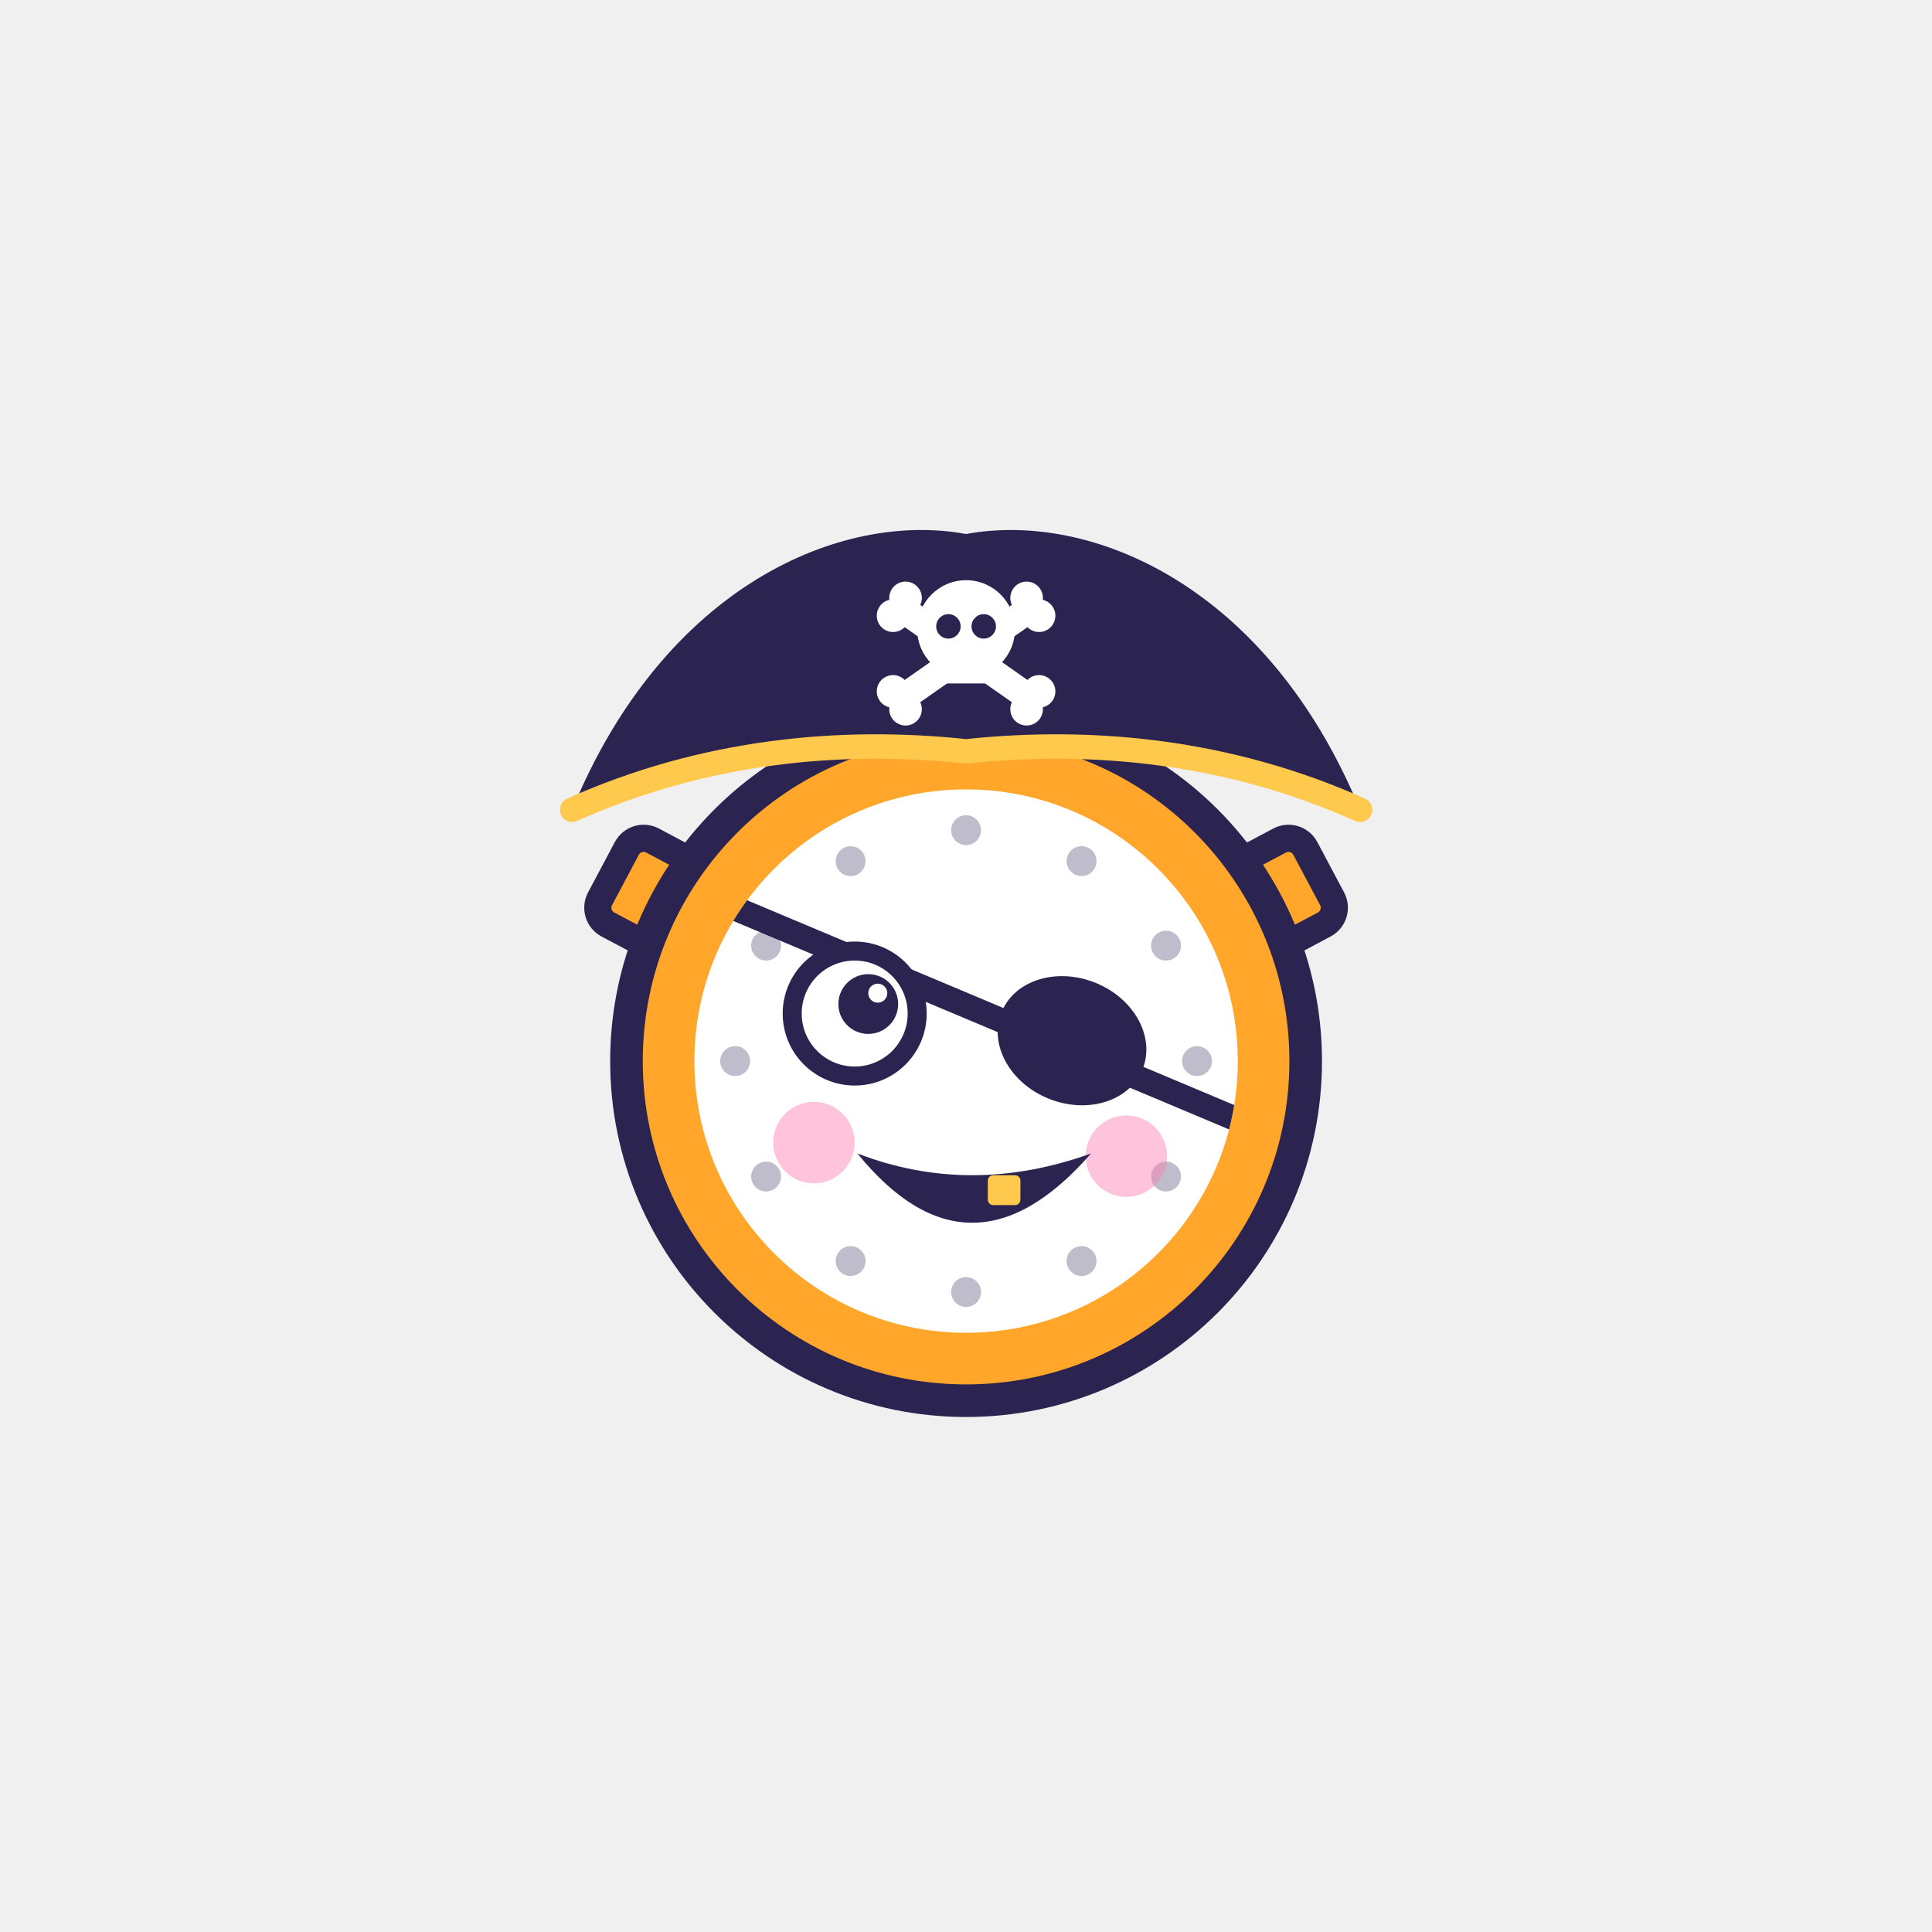
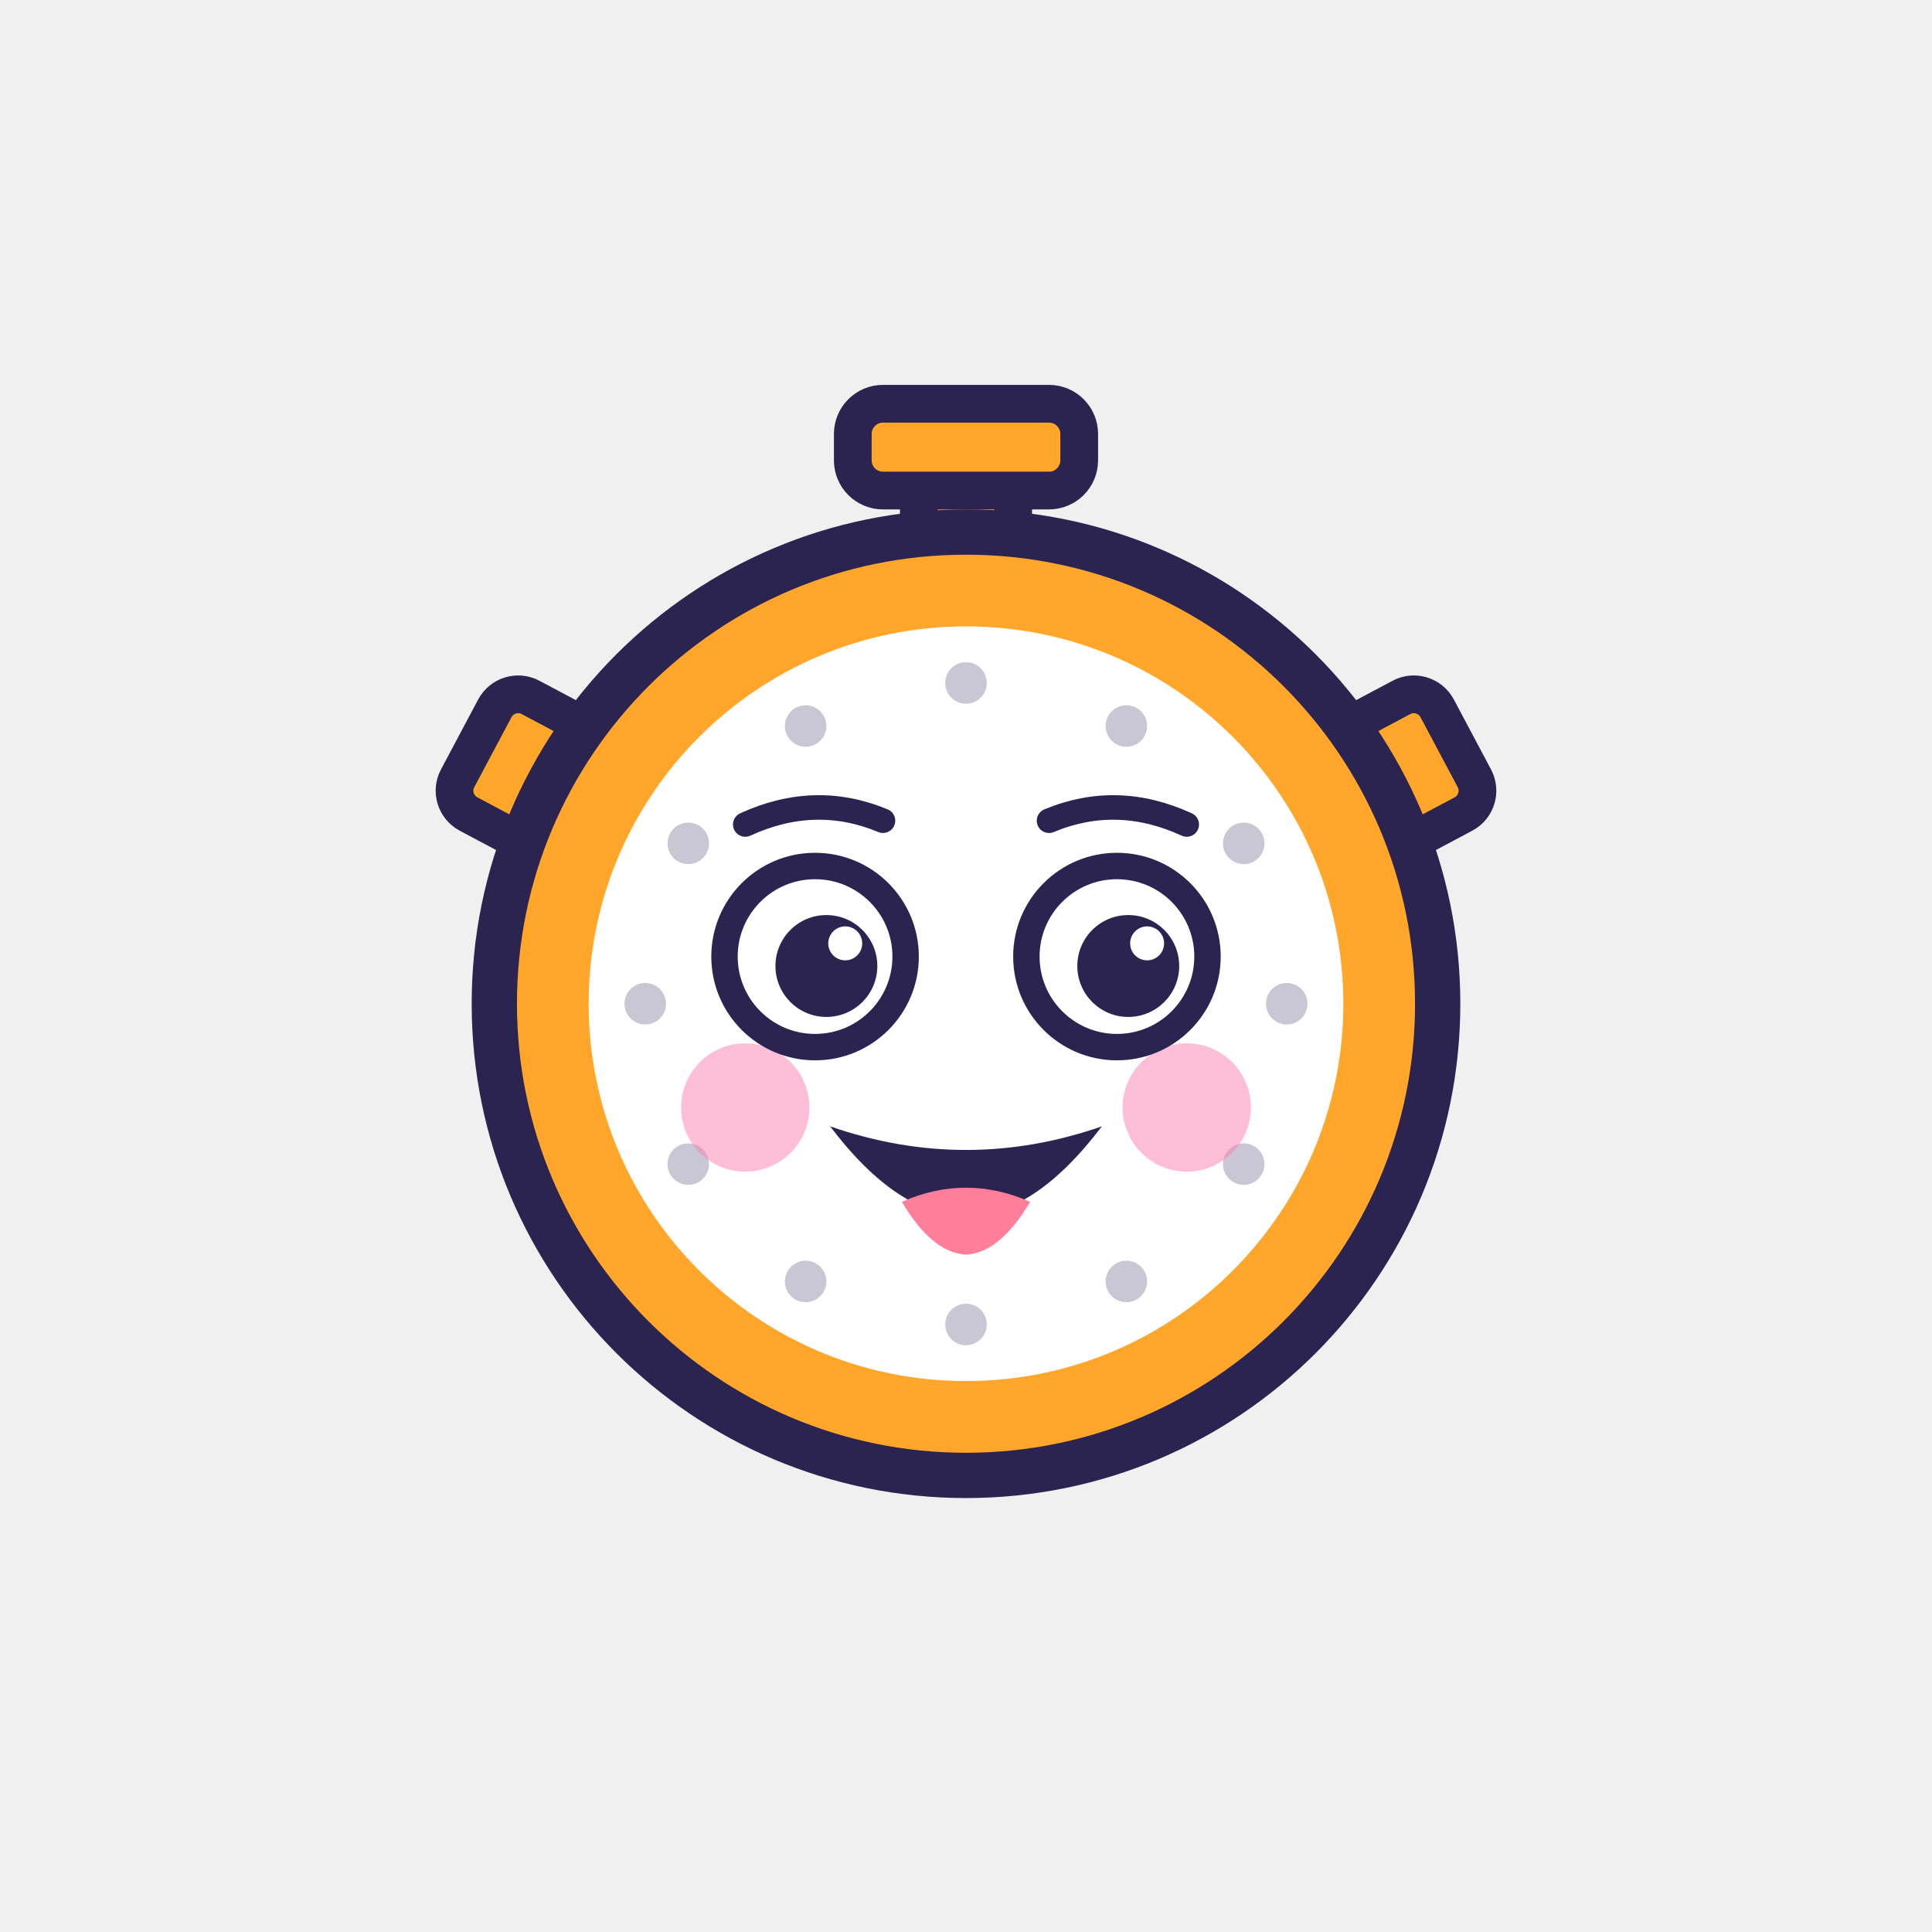
<svg xmlns="http://www.w3.org/2000/svg" viewBox="0 0 1024 1024" width="1024" height="1024">
-   <g transform="translate(143.4 130.4) scale(0.72)">
+   <g transform="translate(0.0 -68.0) scale(1.0)">
+     <rect x="487" y="318" width="50" height="40" rx="8" fill="#FFA62B" stroke="#2B2350" stroke-width="20" />
+     <rect x="452" y="282" width="120" height="46" rx="16" fill="#FFA62B" stroke="#2B2350" stroke-width="20" />
    <g transform="rotate(62 512 600)">
      <rect x="477" y="306" width="70" height="70" rx="14" fill="#FFA62B" stroke="#2B2350" stroke-width="20" />
    </g>
    <g transform="rotate(-62 512 600)">
      <rect x="477" y="306" width="70" height="70" rx="14" fill="#FFA62B" stroke="#2B2350" stroke-width="20" />
    </g>
    <circle cx="512" cy="600" r="250" fill="#FFA62B" stroke="#2B2350" stroke-width="24" />
    <circle cx="512" cy="600" r="200" fill="#FFFFFF" />
-     <circle cx="512.0" cy="430.0" r="11" fill="#2B2350" fill-opacity="0.3" />
-     <circle cx="597.0" cy="452.8" r="11" fill="#2B2350" fill-opacity="0.3" />
-     <circle cx="659.2" cy="515.0" r="11" fill="#2B2350" fill-opacity="0.3" />
-     <circle cx="682.0" cy="600.0" r="11" fill="#2B2350" fill-opacity="0.3" />
-     <circle cx="659.2" cy="685.0" r="11" fill="#2B2350" fill-opacity="0.3" />
-     <circle cx="597.0" cy="747.2" r="11" fill="#2B2350" fill-opacity="0.3" />
-     <circle cx="512.0" cy="770.0" r="11" fill="#2B2350" fill-opacity="0.3" />
-     <circle cx="427.0" cy="747.2" r="11" fill="#2B2350" fill-opacity="0.3" />
-     <circle cx="364.8" cy="685.0" r="11" fill="#2B2350" fill-opacity="0.3" />
-     <circle cx="342.0" cy="600.0" r="11" fill="#2B2350" fill-opacity="0.3" />
-     <circle cx="364.8" cy="515.0" r="11" fill="#2B2350" fill-opacity="0.3" />
-     <circle cx="427.0" cy="452.8" r="11" fill="#2B2350" fill-opacity="0.3" />
-     <clipPath id="dial">
-       <circle cx="512" cy="600" r="200" />
-     </clipPath>
-     <g clip-path="url(#dial)">
-       <path d="M 300 470 L 740 655" stroke="#2B2350" stroke-width="18" stroke-linecap="round" />
-     </g>
-     <circle cx="400" cy="660" r="30" fill="#FF7EB3" fill-opacity="0.45" />
-     <circle cx="630" cy="670" r="30" fill="#FF7EB3" fill-opacity="0.45" />
-     <circle cx="430" cy="565" r="46" fill="#FFFFFF" stroke="#2B2350" stroke-width="14" />
-     <circle cx="440" cy="558" r="22" fill="#2B2350" />
-     <circle cx="447" cy="550" r="7" fill="#FFFFFF" />
-     <ellipse cx="590" cy="585" rx="56" ry="46" fill="#2B2350" transform="rotate(22 590 585)" />
-     <path d="M 432 668 Q 515 770 604 668 Q 515 700 432 668 Z" fill="#2B2350" />
-     <rect x="528" y="684" width="24" height="22" rx="4" fill="#FFC94D" />
-     <path d="M 222 415 C 290 250 420 195 512 212 C 604 195 734 250 802 415            C 706 372 606 362 512 372 C 418 362 318 372 222 415 Z" fill="#2B2350" />
-     <path d="M 222 415 C 318 372 418 362 512 372 C 606 362 706 372 802 415" fill="none" stroke="#FFC94D" stroke-width="18" stroke-linecap="round" />
-     <g fill="#FFFFFF">
-       <g transform="rotate(35 512 300)">
-         <rect x="452" y="290" width="120" height="20" rx="10" />
-         <circle cx="452" cy="292" r="12" />
-         <circle cx="452" cy="308" r="12" />
-         <circle cx="572" cy="292" r="12" />
-         <circle cx="572" cy="308" r="12" />
-       </g>
-       <g transform="rotate(-35 512 300)">
-         <rect x="452" y="290" width="120" height="20" rx="10" />
-         <circle cx="452" cy="292" r="12" />
-         <circle cx="452" cy="308" r="12" />
-         <circle cx="572" cy="292" r="12" />
-         <circle cx="572" cy="308" r="12" />
-       </g>
-       <circle cx="512" cy="282" r="36" />
-       <rect x="490" y="296" width="44" height="26" rx="8" />
-     </g>
-     <circle cx="499" cy="280" r="9" fill="#2B2350" />
-     <circle cx="525" cy="280" r="9" fill="#2B2350" />
+     <circle cx="512.0" cy="430.0" r="11" fill="#2B2350" fill-opacity="0.25" />
+     <circle cx="597.0" cy="452.8" r="11" fill="#2B2350" fill-opacity="0.25" />
+     <circle cx="659.2" cy="515.0" r="11" fill="#2B2350" fill-opacity="0.25" />
+     <circle cx="682.0" cy="600.0" r="11" fill="#2B2350" fill-opacity="0.25" />
+     <circle cx="659.2" cy="685.0" r="11" fill="#2B2350" fill-opacity="0.25" />
+     <circle cx="597.0" cy="747.2" r="11" fill="#2B2350" fill-opacity="0.25" />
+     <circle cx="512.0" cy="770.0" r="11" fill="#2B2350" fill-opacity="0.25" />
+     <circle cx="427.0" cy="747.2" r="11" fill="#2B2350" fill-opacity="0.25" />
+     <circle cx="364.8" cy="685.0" r="11" fill="#2B2350" fill-opacity="0.25" />
+     <circle cx="342.0" cy="600.0" r="11" fill="#2B2350" fill-opacity="0.25" />
+     <circle cx="364.8" cy="515.0" r="11" fill="#2B2350" fill-opacity="0.25" />
+     <circle cx="427.0" cy="452.8" r="11" fill="#2B2350" fill-opacity="0.25" />
+     <circle cx="395" cy="655" r="34" fill="#FF7EB3" fill-opacity="0.5" />
+     <circle cx="629" cy="655" r="34" fill="#FF7EB3" fill-opacity="0.5" />
+     <path d="M 395 505 Q 432 488 468 503" fill="none" stroke="#2B2350" stroke-width="13" stroke-linecap="round" />
+     <path d="M 556 503 Q 592 488 629 505" fill="none" stroke="#2B2350" stroke-width="13" stroke-linecap="round" />
+     <circle cx="432" cy="575" r="48" fill="#FFFFFF" stroke="#2B2350" stroke-width="14" />
+     <circle cx="438" cy="580" r="27" fill="#2B2350" />
+     <circle cx="448" cy="568" r="9" fill="#FFFFFF" />
+     <circle cx="592" cy="575" r="48" fill="#FFFFFF" stroke="#2B2350" stroke-width="14" />
+     <circle cx="598" cy="580" r="27" fill="#2B2350" />
+     <circle cx="608" cy="568" r="9" fill="#FFFFFF" />
+     <path d="M 440 665 Q 512 760 584 665 Q 512 690 440 665 Z" fill="#2B2350" />
+     <path d="M 478 705 Q 512 690 546 705 Q 530 732 512 733 Q 494 732 478 705 Z" fill="#FF7E9A" />
  </g>
</svg>
